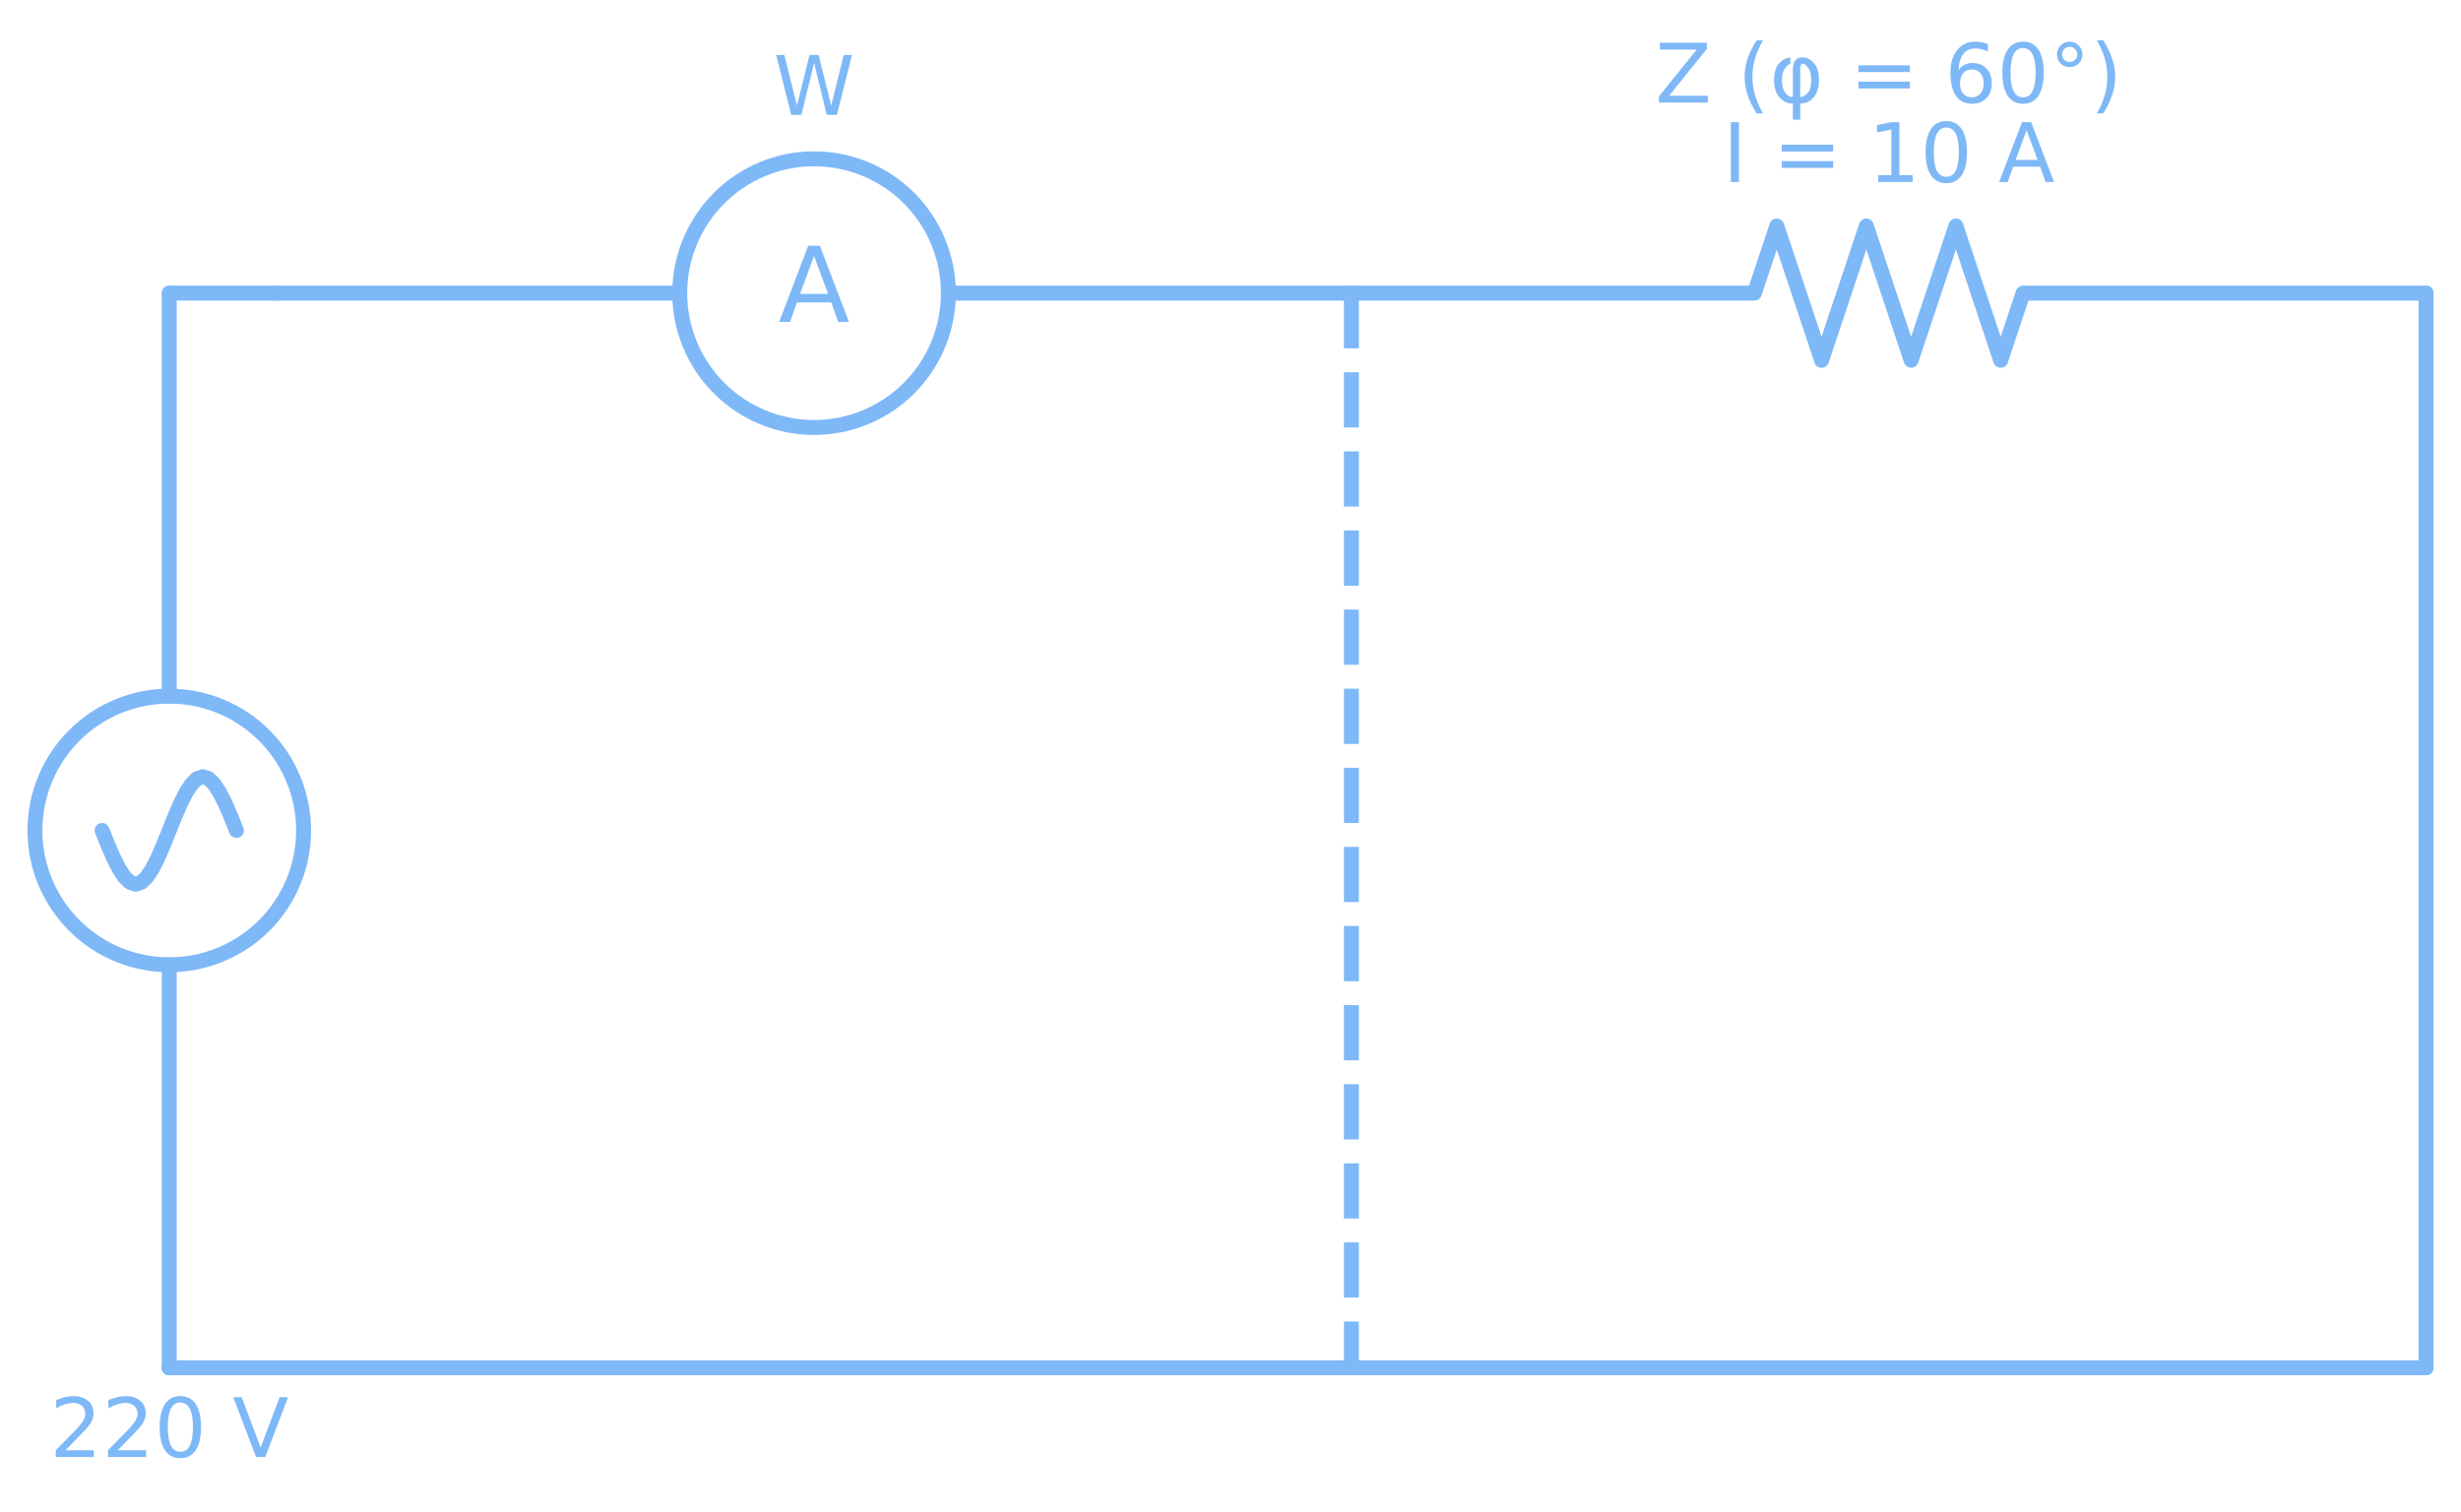
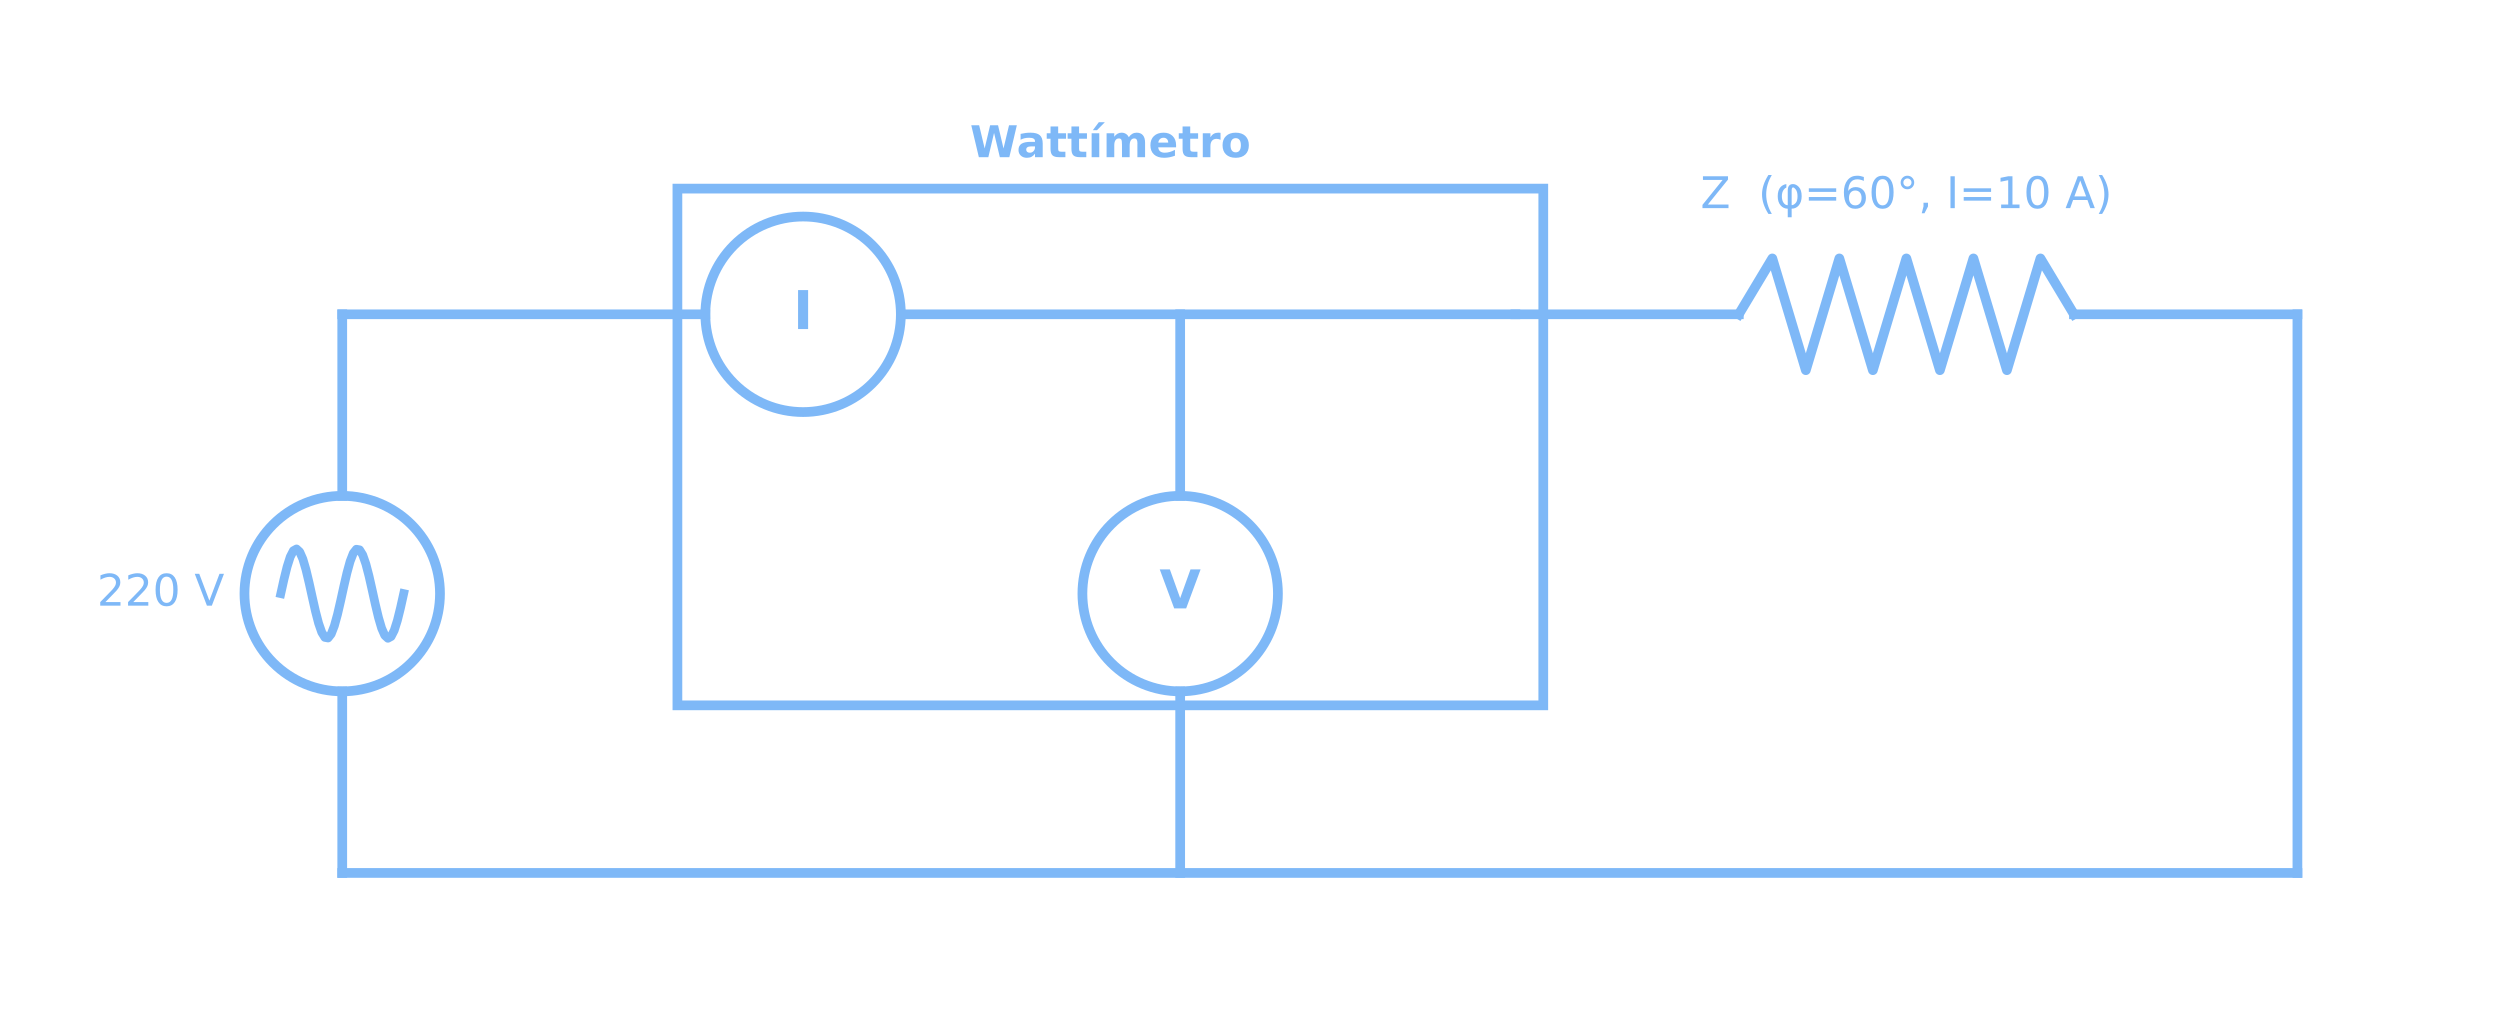
- <svg xmlns="http://www.w3.org/2000/svg" xmlns:xlink="http://www.w3.org/1999/xlink" style="background:#0f1117;" width="100%" height="auto" viewBox="0 0 329.76 202.56" version="1.1">
+ <svg xmlns="http://www.w3.org/2000/svg" xmlns:xlink="http://www.w3.org/1999/xlink" width="100%" height="auto" viewBox="0 0 514.4 209.802" version="1.1">
  <defs>
    <style type="text/css">*{stroke-linejoin: round; stroke-linecap: butt}</style>
  </defs>
  <g id="figure_1">
+     <g id="patch_1">
+       <path d="M 0 209.802  L 514.4 209.802  L 514.4 0  L 0 0  L 0 209.802  z " style="fill: none; opacity: 0" />
+     </g>
    <g id="axes_1">
      <g id="patch_2">
-         <path d="M 22.68 129.28  C 27.454 129.28 32.032 127.383 35.408 124.008  C 38.783 120.632 40.68 116.054 40.68 111.28  C 40.68 106.506 38.783 101.928 35.408 98.552  C 32.032 95.177 27.454 93.28 22.68 93.28  C 17.906 93.28 13.328 95.177 9.952 98.552  C 6.577 101.928 4.68 106.506 4.68 111.28  C 4.68 116.054 6.577 120.632 9.952 124.008  C 13.328 127.383 17.906 129.28 22.68 129.28  L 22.68 129.28  z " clip-path="url(#pf277b12b29)" style="fill: none; stroke: #7eb8f7; stroke-width: 2; stroke-linejoin: miter" />
+         <path d="M 70.418 142.257  C 75.753 142.257 80.87 140.138 84.642 136.366  C 88.414 132.594 90.533 127.477 90.533 122.143  C 90.533 116.808 88.414 111.691 84.642 107.919  C 80.87 104.147 75.753 102.028 70.418 102.028  C 65.084 102.028 59.967 104.147 56.195 107.919  C 52.423 111.691 50.303 116.808 50.303 122.143  C 50.303 127.477 52.423 132.594 56.195 136.366  C 59.967 140.138 65.084 142.257 70.418 142.257  L 70.418 142.257  z " clip-path="url(#pf5ab999b67)" style="fill: none; stroke: #7eb8f7; stroke-width: 2; stroke-linejoin: miter" />
      </g>
      <g id="patch_3">
-         <path d="M 109.08 57.28  C 113.854 57.28 118.432 55.383 121.808 52.008  C 125.183 48.632 127.08 44.054 127.08 39.28  C 127.08 34.506 125.183 29.928 121.808 26.552  C 118.432 23.177 113.854 21.28 109.08 21.28  C 104.306 21.28 99.728 23.177 96.352 26.552  C 92.977 29.928 91.08 34.506 91.08 39.28  C 91.08 44.054 92.977 48.632 96.352 52.008  C 99.728 55.383 104.306 57.28 109.08 57.28  L 109.08 57.28  z " clip-path="url(#pf277b12b29)" style="fill: none; stroke: #7eb8f7; stroke-width: 2; stroke-linejoin: miter" />
+         <path d="M 165.246 84.786  C 170.581 84.786 175.697 82.667 179.469 78.895  C 183.241 75.123 185.361 70.006 185.361 64.671  C 185.361 59.337 183.241 54.22 179.469 50.448  C 175.697 46.676 170.581 44.556 165.246 44.556  C 159.911 44.556 154.795 46.676 151.023 50.448  C 147.25 54.22 145.131 59.337 145.131 64.671  C 145.131 70.006 147.25 75.123 151.023 78.895  C 154.795 82.667 159.911 84.786 165.246 84.786  L 165.246 84.786  z " clip-path="url(#pf5ab999b67)" style="fill: none; stroke: #7eb8f7; stroke-width: 2; stroke-linejoin: miter" />
+       </g>
+       <g id="patch_4">
+         <path d="M 139.384 145.131  L 317.545 145.131  L 317.545 38.809  L 139.384 38.809  L 139.384 145.131  z " clip-path="url(#pf5ab999b67)" style="fill: none; stroke: #7eb8f7; stroke-width: 2; stroke-linejoin: miter" />
+       </g>
+       <g id="patch_5">
+         <path d="M 242.832 142.257  C 248.167 142.257 253.284 140.138 257.056 136.366  C 260.828 132.594 262.947 127.477 262.947 122.143  C 262.947 116.808 260.828 111.691 257.056 107.919  C 253.284 104.147 248.167 102.028 242.832 102.028  C 237.498 102.028 232.381 104.147 228.609 107.919  C 224.837 111.691 222.717 116.808 222.717 122.143  C 222.717 127.477 224.837 132.594 228.609 136.366  C 232.381 140.138 237.498 142.257 242.832 142.257  L 242.832 142.257  z " clip-path="url(#pf5ab999b67)" style="fill: none; stroke: #7eb8f7; stroke-width: 2; stroke-linejoin: miter" />
      </g>
      <g id="line2d_1">
-         <path d="M 22.68 183.28  L 22.68 129.28  L 22.68 129.28  M 22.68 93.28  L 22.68 93.28  L 22.68 39.28  " clip-path="url(#pf277b12b29)" style="fill: none; stroke: #7eb8f7; stroke-width: 2; stroke-linecap: round" />
+         <path d="M 57.775 122.143  L 58.423 119.231  L 59.072 116.618  L 59.72 114.575  L 60.368 113.31  L 61.017 112.955  L 61.665 113.545  L 62.313 115.02  L 62.962 117.228  L 63.61 119.942  L 64.259 122.882  L 64.907 125.747  L 65.555 128.24  L 66.204 130.106  L 66.852 131.152  L 67.501 131.271  L 68.149 130.45  L 68.797 128.774  L 69.446 126.416  L 70.094 123.618  L 70.743 120.667  L 71.391 117.869  L 72.039 115.511  L 72.688 113.835  L 73.336 113.014  L 73.985 113.133  L 74.633 114.179  L 75.281 116.045  L 75.93 118.538  L 76.578 121.403  L 77.227 124.343  L 77.875 127.057  L 78.523 129.265  L 79.172 130.74  L 79.82 131.33  L 80.468 130.975  L 81.117 129.71  L 81.765 127.667  L 82.414 125.054  L 83.062 122.143  " clip-path="url(#pf5ab999b67)" style="fill: none; stroke: #7eb8f7; stroke-width: 1.8; stroke-linecap: square" />
      </g>
      <g id="line2d_2">
-         <path d="M 31.68 111.28  L 30.93 109.417  L 30.18 107.68  L 29.43 106.189  L 28.68 105.045  L 27.93 104.325  L 27.18 104.08  L 26.43 104.325  L 25.68 105.045  L 24.93 106.189  L 24.18 107.68  L 23.43 109.417  L 22.68 111.28  L 21.93 113.143  L 21.18 114.88  L 20.43 116.371  L 19.68 117.515  L 18.93 118.235  L 18.18 118.48  L 17.43 118.235  L 16.68 117.515  L 15.93 116.371  L 15.18 114.88  L 14.43 113.143  L 13.68 111.28  " clip-path="url(#pf277b12b29)" style="fill: none; stroke: #7eb8f7; stroke-width: 2; stroke-linecap: round" />
+         <path d="M 70.418 179.614  L 70.418 142.257  " clip-path="url(#pf5ab999b67)" style="fill: none; stroke: #7eb8f7; stroke-width: 2; stroke-linecap: square" />
      </g>
      <g id="line2d_3">
-         <path d="M 22.68 39.28  L 29.88 39.28  L 37.08 39.28  " clip-path="url(#pf277b12b29)" style="fill: none; stroke: #7eb8f7; stroke-width: 2; stroke-linecap: round" />
+         <path d="M 70.418 102.028  L 70.418 64.671  " clip-path="url(#pf5ab999b67)" style="fill: none; stroke: #7eb8f7; stroke-width: 2; stroke-linecap: square" />
      </g>
      <g id="line2d_4">
-         <path d="M 37.08 39.28  L 91.08 39.28  L 91.08 39.28  M 127.08 39.28  L 127.08 39.28  L 181.08 39.28  " clip-path="url(#pf277b12b29)" style="fill: none; stroke: #7eb8f7; stroke-width: 2; stroke-linecap: round" />
+         <path d="M 70.418 64.671  L 145.131 64.671  " clip-path="url(#pf5ab999b67)" style="fill: none; stroke: #7eb8f7; stroke-width: 2; stroke-linecap: square" />
      </g>
      <g id="line2d_5">
-         <path d="M 181.08 39.28  L 235.08 39.28  L 238.08 30.28  L 244.08 48.28  L 250.08 30.28  L 256.08 48.28  L 262.08 30.28  L 268.08 48.28  L 271.08 39.28  L 325.08 39.28  " clip-path="url(#pf277b12b29)" style="fill: none; stroke: #7eb8f7; stroke-width: 2; stroke-linecap: round" />
+         <path d="M 185.361 64.671  L 311.798 64.671  " clip-path="url(#pf5ab999b67)" style="fill: none; stroke: #7eb8f7; stroke-width: 2; stroke-linecap: square" />
      </g>
      <g id="line2d_6">
-         <path d="M 325.08 39.28  L 325.08 111.28  L 325.08 183.28  " clip-path="url(#pf277b12b29)" style="fill: none; stroke: #7eb8f7; stroke-width: 2; stroke-linecap: round" />
+         <path d="M 311.798 64.671  L 357.775 64.671  " clip-path="url(#pf5ab999b67)" style="fill: none; stroke: #7eb8f7; stroke-width: 2; stroke-linecap: square" />
      </g>
      <g id="line2d_7">
-         <path d="M 325.08 183.28  L 173.88 183.28  L 22.68 183.28  " clip-path="url(#pf277b12b29)" style="fill: none; stroke: #7eb8f7; stroke-width: 2; stroke-linecap: round" />
+         <path d="M 426.74 64.671  L 472.717 64.671  " clip-path="url(#pf5ab999b67)" style="fill: none; stroke: #7eb8f7; stroke-width: 2; stroke-linecap: square" />
      </g>
      <g id="line2d_8">
-         <path d="M 22.68 183.28  L 22.68 183.28  L 22.68 183.28  " clip-path="url(#pf277b12b29)" style="fill: none; stroke: #7eb8f7; stroke-width: 2; stroke-linecap: round" />
+         <path d="M 472.717 179.614  L 472.717 64.671  " clip-path="url(#pf5ab999b67)" style="fill: none; stroke: #7eb8f7; stroke-width: 2; stroke-linecap: square" />
      </g>
      <g id="line2d_9">
-         <path d="M 181.08 39.28  L 181.08 111.28  L 181.08 183.28  " clip-path="url(#pf277b12b29)" style="fill: none; stroke-dasharray: 7.4,3.2; stroke-dashoffset: 0; stroke: #7eb8f7; stroke-width: 2" />
+         <path d="M 70.418 179.614  L 472.717 179.614  " clip-path="url(#pf5ab999b67)" style="fill: none; stroke: #7eb8f7; stroke-width: 2; stroke-linecap: square" />
+       </g>
+       <g id="line2d_10">
+         <path d="M 242.832 64.671  L 242.832 102.028  " clip-path="url(#pf5ab999b67)" style="fill: none; stroke: #7eb8f7; stroke-width: 2; stroke-linecap: square" />
+       </g>
+       <g id="line2d_11">
+         <path d="M 242.832 142.257  L 242.832 179.614  " clip-path="url(#pf5ab999b67)" style="fill: none; stroke: #7eb8f7; stroke-width: 2; stroke-linecap: square" />
+       </g>
+       <g id="line2d_12">
+         <path d="M 357.775 64.671  L 364.671 53.177  L 371.568 76.166  L 378.464 53.177  L 385.361 76.166  L 392.257 53.177  L 399.154 76.166  L 406.051 53.177  L 412.947 76.166  L 419.844 53.177  L 426.74 64.671  " clip-path="url(#pf5ab999b67)" style="fill: none; stroke: #7eb8f7; stroke-width: 2; stroke-linecap: square" />
      </g>
      <g id="text_1">
-         <g style="fill: #7eb8f7" transform="translate(6.671562 195.2383) scale(0.11 -0.11)">
+         <g style="fill: #7eb8f7" transform="translate(19.96426 124.626) scale(0.09 -0.09)">
          <defs>
            <path id="DejaVuSans-32" d="M 1228 531  L 3431 531  L 3431 0  L 469 0  L 469 531  Q 828 903 1448 1529  Q 2069 2156 2228 2338  Q 2531 2678 2651 2914  Q 2772 3150 2772 3378  Q 2772 3750 2511 3984  Q 2250 4219 1831 4219  Q 1534 4219 1204 4116  Q 875 4013 500 3803  L 500 4441  Q 881 4594 1212 4672  Q 1544 4750 1819 4750  Q 2544 4750 2975 4387  Q 3406 4025 3406 3419  Q 3406 3131 3298 2873  Q 3191 2616 2906 2266  Q 2828 2175 2409 1742  Q 1991 1309 1228 531  z " transform="scale(0.015625)" />
            <path id="DejaVuSans-30" d="M 2034 4250  Q 1547 4250 1301 3770  Q 1056 3291 1056 2328  Q 1056 1369 1301 889  Q 1547 409 2034 409  Q 2525 409 2770 889  Q 3016 1369 3016 2328  Q 3016 3291 2770 3770  Q 2525 4250 2034 4250  z M 2034 4750  Q 2819 4750 3233 4129  Q 3647 3509 3647 2328  Q 3647 1150 3233 529  Q 2819 -91 2034 -91  Q 1250 -91 836 529  Q 422 1150 422 2328  Q 422 3509 836 4129  Q 1250 4750 2034 4750  z " transform="scale(0.015625)" />
            <path id="DejaVuSans-20" transform="scale(0.015625)" />
            <path id="DejaVuSans-56" d="M 1831 0  L 50 4666  L 709 4666  L 2188 738  L 3669 4666  L 4325 4666  L 2547 0  L 1831 0  z " transform="scale(0.015625)" />
          </defs>
          <use xlink:href="#DejaVuSans-32" />
          <use xlink:href="#DejaVuSans-32" transform="translate(63.62305 0)" />
          <use xlink:href="#DejaVuSans-30" transform="translate(127.2461 0)" />
          <use xlink:href="#DejaVuSans-20" transform="translate(190.8691 0)" />
          <use xlink:href="#DejaVuSans-56" transform="translate(222.6562 0)" />
        </g>
      </g>
      <g id="text_2">
-         <g style="fill: #7eb8f7" transform="translate(104.2916 43.14312) scale(0.14 -0.14)">
+         <g style="fill: #7eb8f7" transform="translate(163.1998 67.70658) scale(0.11 -0.11)">
          <defs>
-             <path id="DejaVuSans-41" d="M 2188 4044  L 1331 1722  L 3047 1722  L 2188 4044  z M 1831 4666  L 2547 4666  L 4325 0  L 3669 0  L 3244 1197  L 1141 1197  L 716 0  L 50 0  L 1831 4666  z " transform="scale(0.015625)" />
+             <path id="DejaVuSans-Bold-49" d="M 588 4666  L 1791 4666  L 1791 0  L 588 0  L 588 4666  z " transform="scale(0.015625)" />
          </defs>
-           <use xlink:href="#DejaVuSans-41" />
+           <use xlink:href="#DejaVuSans-Bold-49" />
        </g>
      </g>
      <g id="text_3">
-         <g style="fill: #7eb8f7" transform="translate(103.6419 15.39234) scale(0.11 -0.11)">
+         <g style="fill: #7eb8f7" transform="translate(199.58 32.33978) scale(0.09 -0.09)">
          <defs>
-             <path id="DejaVuSans-57" d="M 213 4666  L 850 4666  L 1831 722  L 2809 4666  L 3519 4666  L 4500 722  L 5478 4666  L 6119 4666  L 4947 0  L 4153 0  L 3169 4050  L 2175 0  L 1381 0  L 213 4666  z " transform="scale(0.015625)" />
+             <path id="DejaVuSans-Bold-57" d="M 191 4666  L 1344 4666  L 2150 1275  L 2950 4666  L 4109 4666  L 4909 1275  L 5716 4666  L 6859 4666  L 5759 0  L 4372 0  L 3525 3547  L 2688 0  L 1300 0  L 191 4666  z " transform="scale(0.015625)" />
+             <path id="DejaVuSans-Bold-61" d="M 2106 1575  Q 1756 1575 1579 1456  Q 1403 1338 1403 1106  Q 1403 894 1545 773  Q 1688 653 1941 653  Q 2256 653 2472 879  Q 2688 1106 2688 1447  L 2688 1575  L 2106 1575  z M 3816 1997  L 3816 0  L 2688 0  L 2688 519  Q 2463 200 2181 54  Q 1900 -91 1497 -91  Q 953 -91 614 226  Q 275 544 275 1050  Q 275 1666 698 1953  Q 1122 2241 2028 2241  L 2688 2241  L 2688 2328  Q 2688 2594 2478 2717  Q 2269 2841 1825 2841  Q 1466 2841 1156 2769  Q 847 2697 581 2553  L 581 3406  Q 941 3494 1303 3539  Q 1666 3584 2028 3584  Q 2975 3584 3395 3211  Q 3816 2838 3816 1997  z " transform="scale(0.015625)" />
+             <path id="DejaVuSans-Bold-74" d="M 1759 4494  L 1759 3500  L 2913 3500  L 2913 2700  L 1759 2700  L 1759 1216  Q 1759 972 1856 886  Q 1953 800 2241 800  L 2816 800  L 2816 0  L 1856 0  Q 1194 0 917 276  Q 641 553 641 1216  L 641 2700  L 84 2700  L 84 3500  L 641 3500  L 641 4494  L 1759 4494  z " transform="scale(0.015625)" />
+             <path id="DejaVuSans-Bold-ed" d="M 538 3500  L 1656 3500  L 1656 0  L 538 0  L 538 3500  z M 1590 5119  L 2474 5119  L 1321 3944  L 709 3944  L 1590 5119  z " transform="scale(0.015625)" />
+             <path id="DejaVuSans-Bold-6d" d="M 3781 2919  Q 3994 3244 4286 3414  Q 4578 3584 4928 3584  Q 5531 3584 5847 3212  Q 6163 2841 6163 2131  L 6163 0  L 5038 0  L 5038 1825  Q 5041 1866 5042 1909  Q 5044 1953 5044 2034  Q 5044 2406 4934 2573  Q 4825 2741 4581 2741  Q 4263 2741 4089 2478  Q 3916 2216 3909 1719  L 3909 0  L 2784 0  L 2784 1825  Q 2784 2406 2684 2573  Q 2584 2741 2328 2741  Q 2006 2741 1831 2477  Q 1656 2213 1656 1722  L 1656 0  L 531 0  L 531 3500  L 1656 3500  L 1656 2988  Q 1863 3284 2130 3434  Q 2397 3584 2719 3584  Q 3081 3584 3359 3409  Q 3638 3234 3781 2919  z " transform="scale(0.015625)" />
+             <path id="DejaVuSans-Bold-65" d="M 4031 1759  L 4031 1441  L 1416 1441  Q 1456 1047 1700 850  Q 1944 653 2381 653  Q 2734 653 3104 758  Q 3475 863 3866 1075  L 3866 213  Q 3469 63 3072 -14  Q 2675 -91 2278 -91  Q 1328 -91 801 392  Q 275 875 275 1747  Q 275 2603 792 3093  Q 1309 3584 2216 3584  Q 3041 3584 3536 3087  Q 4031 2591 4031 1759  z M 2881 2131  Q 2881 2450 2695 2645  Q 2509 2841 2209 2841  Q 1884 2841 1681 2658  Q 1478 2475 1428 2131  L 2881 2131  z " transform="scale(0.015625)" />
+             <path id="DejaVuSans-Bold-72" d="M 3138 2547  Q 2991 2616 2845 2648  Q 2700 2681 2553 2681  Q 2122 2681 1889 2404  Q 1656 2128 1656 1613  L 1656 0  L 538 0  L 538 3500  L 1656 3500  L 1656 2925  Q 1872 3269 2151 3426  Q 2431 3584 2822 3584  Q 2878 3584 2943 3579  Q 3009 3575 3134 3559  L 3138 2547  z " transform="scale(0.015625)" />
+             <path id="DejaVuSans-Bold-6f" d="M 2203 2784  Q 1831 2784 1636 2517  Q 1441 2250 1441 1747  Q 1441 1244 1636 976  Q 1831 709 2203 709  Q 2569 709 2762 976  Q 2956 1244 2956 1747  Q 2956 2250 2762 2517  Q 2569 2784 2203 2784  z M 2203 3584  Q 3106 3584 3614 3096  Q 4122 2609 4122 1747  Q 4122 884 3614 396  Q 3106 -91 2203 -91  Q 1297 -91 786 396  Q 275 884 275 1747  Q 275 2609 786 3096  Q 1297 3584 2203 3584  z " transform="scale(0.015625)" />
          </defs>
-           <use xlink:href="#DejaVuSans-57" />
+           <use xlink:href="#DejaVuSans-Bold-57" />
+           <use xlink:href="#DejaVuSans-Bold-61" transform="translate(106.6777 0)" />
+           <use xlink:href="#DejaVuSans-Bold-74" transform="translate(174.1582 0)" />
+           <use xlink:href="#DejaVuSans-Bold-74" transform="translate(221.9609 0)" />
+           <use xlink:href="#DejaVuSans-Bold-ed" transform="translate(269.7637 0)" />
+           <use xlink:href="#DejaVuSans-Bold-6d" transform="translate(304.041 0)" />
+           <use xlink:href="#DejaVuSans-Bold-65" transform="translate(408.2402 0)" />
+           <use xlink:href="#DejaVuSans-Bold-74" transform="translate(476.0625 0)" />
+           <use xlink:href="#DejaVuSans-Bold-72" transform="translate(523.8652 0)" />
+           <use xlink:href="#DejaVuSans-Bold-6f" transform="translate(573.1816 0)" />
        </g>
      </g>
      <g id="text_4">
-         <g style="fill: #7eb8f7" transform="translate(221.791 13.74641) scale(0.11 -0.11)">
+         <g style="fill: #7eb8f7" transform="translate(238.5757 125.1778) scale(0.11 -0.11)">
+           <defs>
+             <path id="DejaVuSans-Bold-56" d="M 31 4666  L 1241 4666  L 2478 1222  L 3713 4666  L 4922 4666  L 3194 0  L 1759 0  L 31 4666  z " transform="scale(0.015625)" />
+           </defs>
+           <use xlink:href="#DejaVuSans-Bold-56" />
+         </g>
+       </g>
+       <g id="text_5">
+         <g style="fill: #7eb8f7" transform="translate(349.8942 42.83218) scale(0.09 -0.09)">
          <defs>
            <path id="DejaVuSans-5a" d="M 359 4666  L 4025 4666  L 4025 4184  L 1075 531  L 4097 531  L 4097 0  L 288 0  L 288 481  L 3238 4134  L 359 4134  L 359 4666  z " transform="scale(0.015625)" />
            <path id="DejaVuSans-28" d="M 1984 4856  Q 1566 4138 1362 3434  Q 1159 2731 1159 2009  Q 1159 1288 1364 580  Q 1569 -128 1984 -844  L 1484 -844  Q 1016 -109 783 600  Q 550 1309 550 2009  Q 550 2706 781 3412  Q 1013 4119 1484 4856  L 1984 4856  z " transform="scale(0.015625)" />
            <path id="DejaVuSans-3c6" d="M 2591 3034  Q 2388 3034 2388 2581  L 2388 438  Q 2684 438 2981 763  Q 3247 1053 3247 1750  Q 3247 2400 2978 2750  Q 2759 3034 2591 3034  z M 2591 3525  Q 3028 3525 3425 3113  Q 3853 2672 3853 1750  Q 3853 903 3425 400  Q 3022 -75 2388 -75  L 2388 -1331  L 1816 -1331  L 1816 -78  Q 1194 -78 775 400  Q 350 888 350 1747  Q 350 2641 775 3097  Q 1094 3438 1613 3525  L 1613 3016  Q 1406 2944 1225 2700  Q 956 2341 956 1747  Q 956 1116 1225 756  Q 1466 434 1816 434  L 1816 2581  Q 1816 3525 2591 3525  z " transform="scale(0.015625)" />
            <path id="DejaVuSans-3d" d="M 678 2906  L 4684 2906  L 4684 2381  L 678 2381  L 678 2906  z M 678 1631  L 4684 1631  L 4684 1100  L 678 1100  L 678 1631  z " transform="scale(0.015625)" />
            <path id="DejaVuSans-36" d="M 2113 2584  Q 1688 2584 1439 2293  Q 1191 2003 1191 1497  Q 1191 994 1439 701  Q 1688 409 2113 409  Q 2538 409 2786 701  Q 3034 994 3034 1497  Q 3034 2003 2786 2293  Q 2538 2584 2113 2584  z M 3366 4563  L 3366 3988  Q 3128 4100 2886 4159  Q 2644 4219 2406 4219  Q 1781 4219 1451 3797  Q 1122 3375 1075 2522  Q 1259 2794 1537 2939  Q 1816 3084 2150 3084  Q 2853 3084 3261 2657  Q 3669 2231 3669 1497  Q 3669 778 3244 343  Q 2819 -91 2113 -91  Q 1303 -91 875 529  Q 447 1150 447 2328  Q 447 3434 972 4092  Q 1497 4750 2381 4750  Q 2619 4750 2861 4703  Q 3103 4656 3366 4563  z " transform="scale(0.015625)" />
            <path id="DejaVuSans-b0" d="M 1600 4347  Q 1350 4347 1178 4173  Q 1006 4000 1006 3750  Q 1006 3503 1178 3333  Q 1350 3163 1600 3163  Q 1850 3163 2022 3333  Q 2194 3503 2194 3750  Q 2194 3997 2020 4172  Q 1847 4347 1600 4347  z M 1600 4750  Q 1800 4750 1984 4673  Q 2169 4597 2303 4453  Q 2447 4313 2519 4134  Q 2591 3956 2591 3750  Q 2591 3338 2302 3052  Q 2013 2766 1594 2766  Q 1172 2766 890 3047  Q 609 3328 609 3750  Q 609 4169 896 4459  Q 1184 4750 1600 4750  z " transform="scale(0.015625)" />
+             <path id="DejaVuSans-2c" d="M 750 794  L 1409 794  L 1409 256  L 897 -744  L 494 -744  L 750 256  L 750 794  z " transform="scale(0.015625)" />
+             <path id="DejaVuSans-49" d="M 628 4666  L 1259 4666  L 1259 0  L 628 0  L 628 4666  z " transform="scale(0.015625)" />
+             <path id="DejaVuSans-31" d="M 794 531  L 1825 531  L 1825 4091  L 703 3866  L 703 4441  L 1819 4666  L 2450 4666  L 2450 531  L 3481 531  L 3481 0  L 794 0  L 794 531  z " transform="scale(0.015625)" />
+             <path id="DejaVuSans-41" d="M 2188 4044  L 1331 1722  L 3047 1722  L 2188 4044  z M 1831 4666  L 2547 4666  L 4325 0  L 3669 0  L 3244 1197  L 1141 1197  L 716 0  L 50 0  L 1831 4666  z " transform="scale(0.015625)" />
            <path id="DejaVuSans-29" d="M 513 4856  L 1013 4856  Q 1481 4119 1714 3412  Q 1947 2706 1947 2009  Q 1947 1309 1714 600  Q 1481 -109 1013 -844  L 513 -844  Q 928 -128 1133 580  Q 1338 1288 1338 2009  Q 1338 2731 1133 3434  Q 928 4138 513 4856  z " transform="scale(0.015625)" />
          </defs>
          <use xlink:href="#DejaVuSans-5a" />
          <use xlink:href="#DejaVuSans-20" transform="translate(68.50586 0)" />
-           <use xlink:href="#DejaVuSans-28" transform="translate(100.293 0)" />
-           <use xlink:href="#DejaVuSans-3c6" transform="translate(139.3066 0)" />
-           <use xlink:href="#DejaVuSans-20" transform="translate(205.2734 0)" />
+           <use xlink:href="#DejaVuSans-20" transform="translate(100.293 0)" />
+           <use xlink:href="#DejaVuSans-28" transform="translate(132.0801 0)" />
+           <use xlink:href="#DejaVuSans-3c6" transform="translate(171.0938 0)" />
          <use xlink:href="#DejaVuSans-3d" transform="translate(237.0605 0)" />
-           <use xlink:href="#DejaVuSans-20" transform="translate(320.8496 0)" />
-           <use xlink:href="#DejaVuSans-36" transform="translate(352.6367 0)" />
-           <use xlink:href="#DejaVuSans-30" transform="translate(416.2598 0)" />
-           <use xlink:href="#DejaVuSans-b0" transform="translate(479.8828 0)" />
-           <use xlink:href="#DejaVuSans-29" transform="translate(529.8828 0)" />
-         </g>
-         <g style="fill: #7eb8f7" transform="translate(230.8437 24.39234) scale(0.11 -0.11)">
-           <defs>
-             <path id="DejaVuSans-49" d="M 628 4666  L 1259 4666  L 1259 0  L 628 0  L 628 4666  z " transform="scale(0.015625)" />
-             <path id="DejaVuSans-31" d="M 794 531  L 1825 531  L 1825 4091  L 703 3866  L 703 4441  L 1819 4666  L 2450 4666  L 2450 531  L 3481 531  L 3481 0  L 794 0  L 794 531  z " transform="scale(0.015625)" />
-           </defs>
-           <use xlink:href="#DejaVuSans-49" />
-           <use xlink:href="#DejaVuSans-20" transform="translate(29.49219 0)" />
-           <use xlink:href="#DejaVuSans-3d" transform="translate(61.2793 0)" />
-           <use xlink:href="#DejaVuSans-20" transform="translate(145.0684 0)" />
-           <use xlink:href="#DejaVuSans-31" transform="translate(176.8555 0)" />
-           <use xlink:href="#DejaVuSans-30" transform="translate(240.4785 0)" />
-           <use xlink:href="#DejaVuSans-20" transform="translate(304.1016 0)" />
-           <use xlink:href="#DejaVuSans-41" transform="translate(335.8887 0)" />
+           <use xlink:href="#DejaVuSans-36" transform="translate(320.8496 0)" />
+           <use xlink:href="#DejaVuSans-30" transform="translate(384.4727 0)" />
+           <use xlink:href="#DejaVuSans-b0" transform="translate(448.0957 0)" />
+           <use xlink:href="#DejaVuSans-2c" transform="translate(498.0957 0)" />
+           <use xlink:href="#DejaVuSans-20" transform="translate(529.8828 0)" />
+           <use xlink:href="#DejaVuSans-49" transform="translate(561.6699 0)" />
+           <use xlink:href="#DejaVuSans-3d" transform="translate(591.1621 0)" />
+           <use xlink:href="#DejaVuSans-31" transform="translate(674.9512 0)" />
+           <use xlink:href="#DejaVuSans-30" transform="translate(738.5742 0)" />
+           <use xlink:href="#DejaVuSans-20" transform="translate(802.1973 0)" />
+           <use xlink:href="#DejaVuSans-41" transform="translate(833.9844 0)" />
+           <use xlink:href="#DejaVuSans-29" transform="translate(902.3926 0)" />
        </g>
      </g>
    </g>
  </g>
  <defs>
-     <clipPath id="pf277b12b29">
-       <rect x="0" y="0" width="100%" height="202.56" />
+     <clipPath id="pf5ab999b67">
+       <rect x="7.2" y="7.2" width="100%" height="195.402" />
    </clipPath>
  </defs>
</svg>
